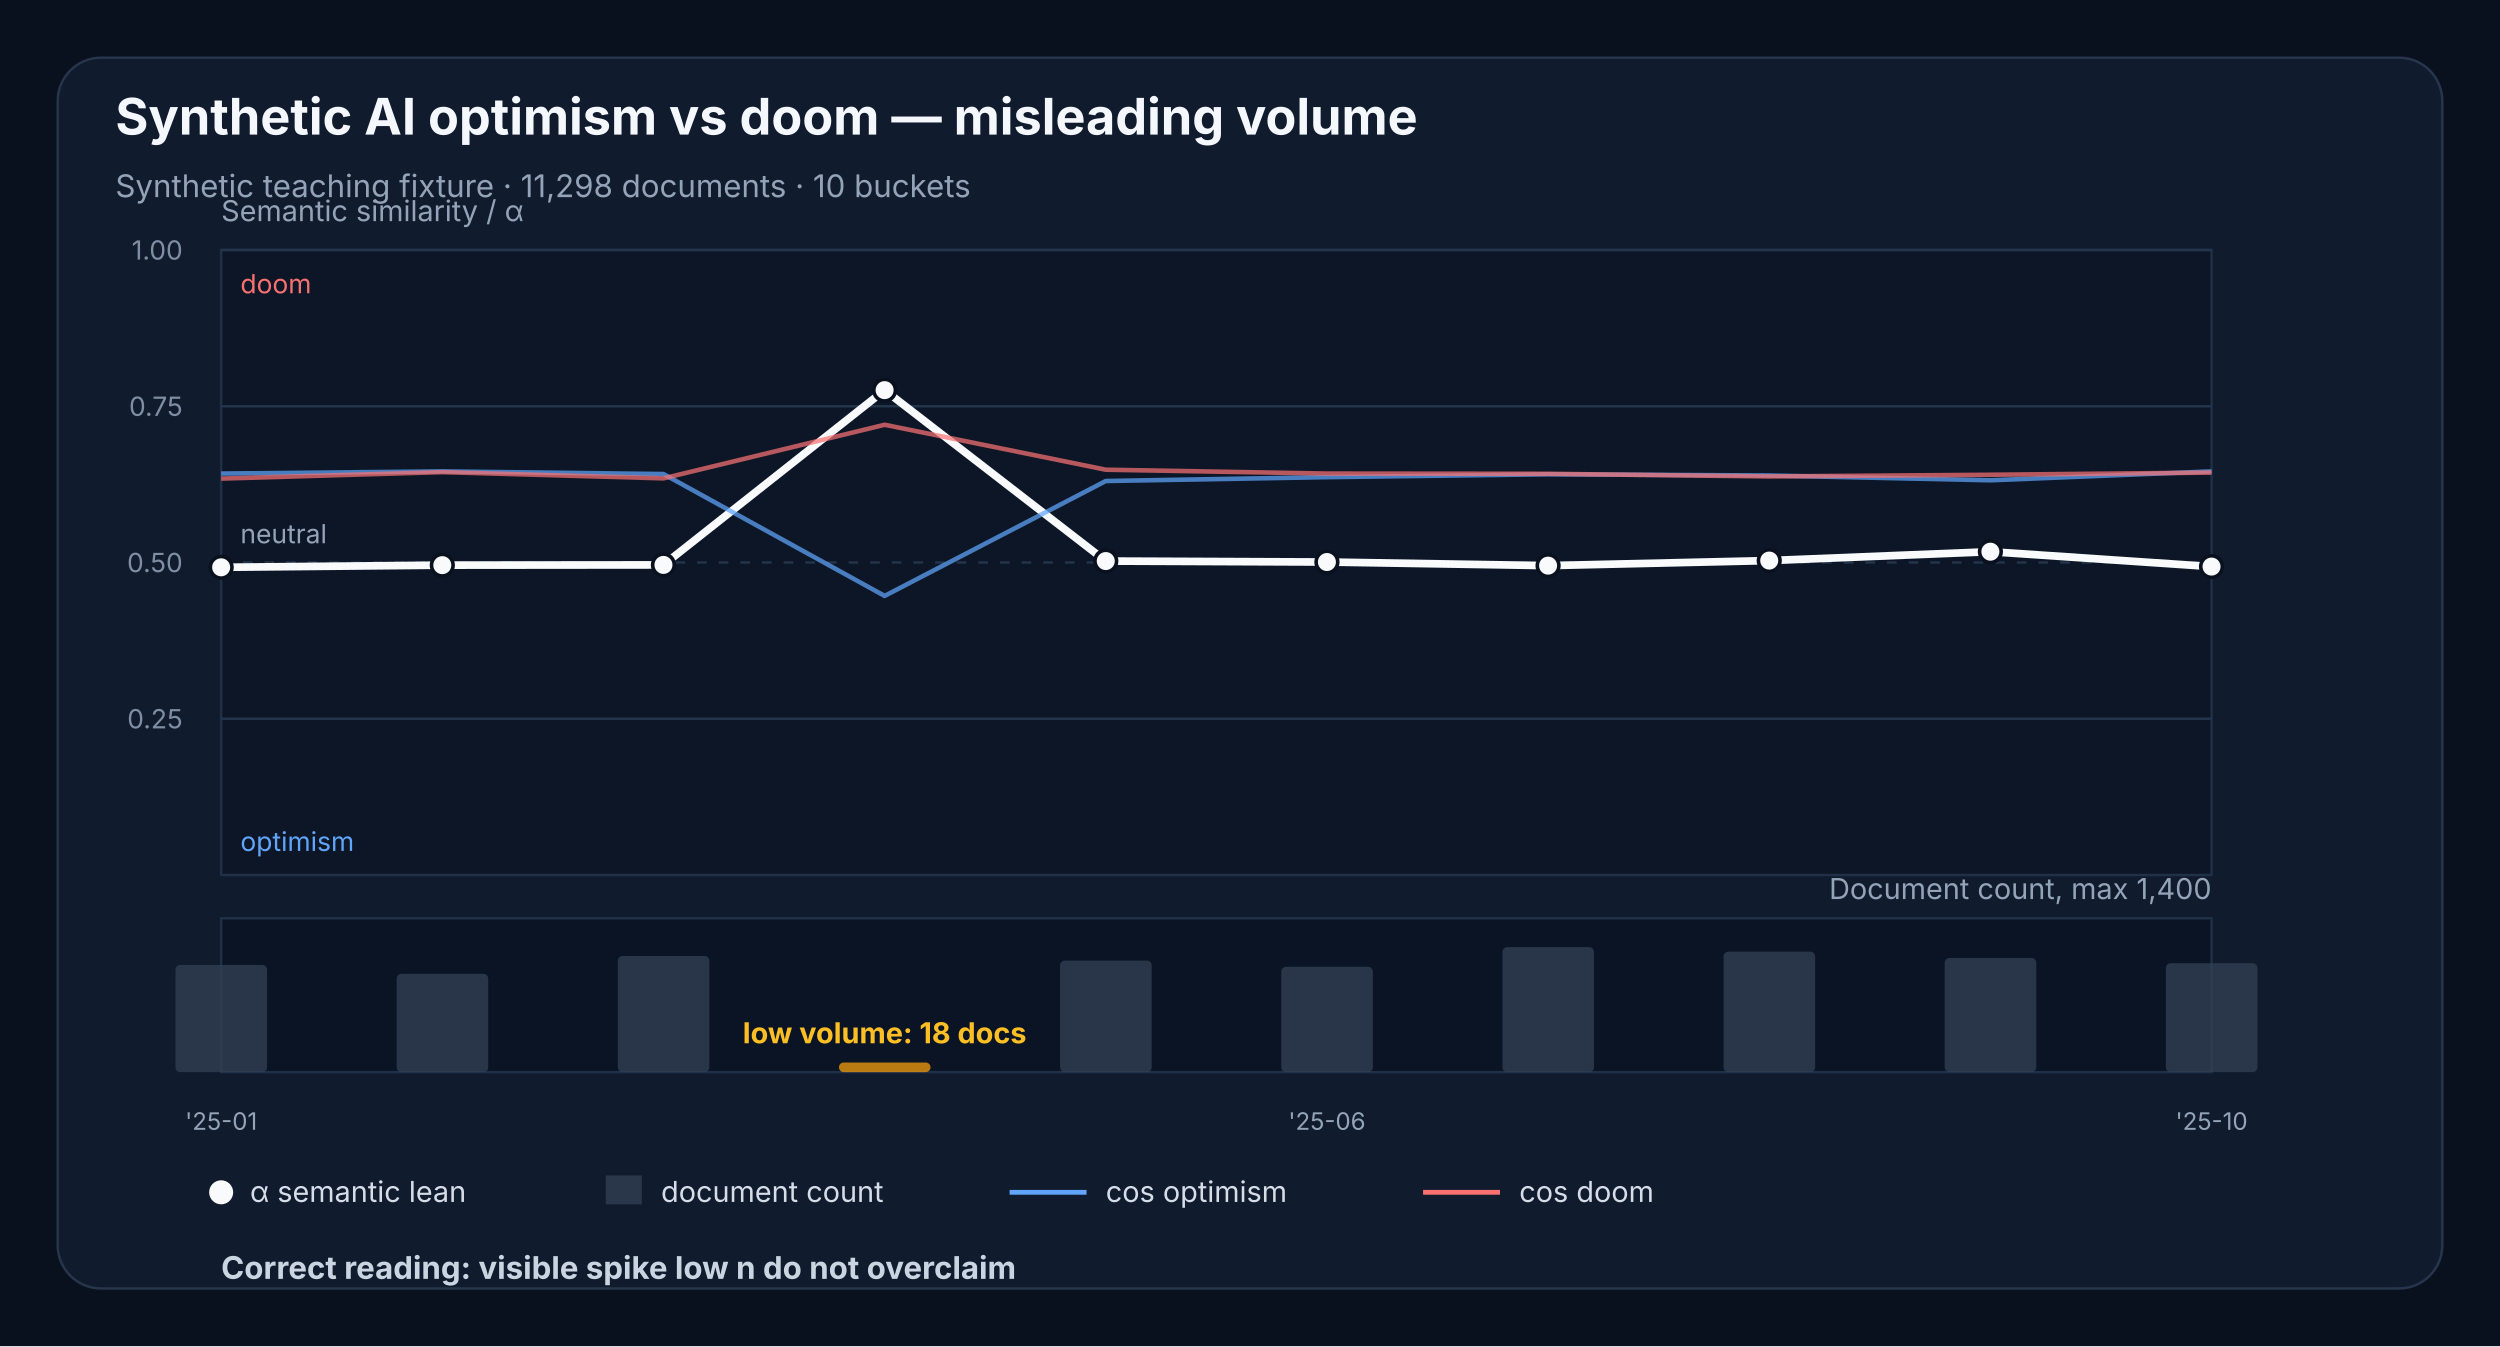
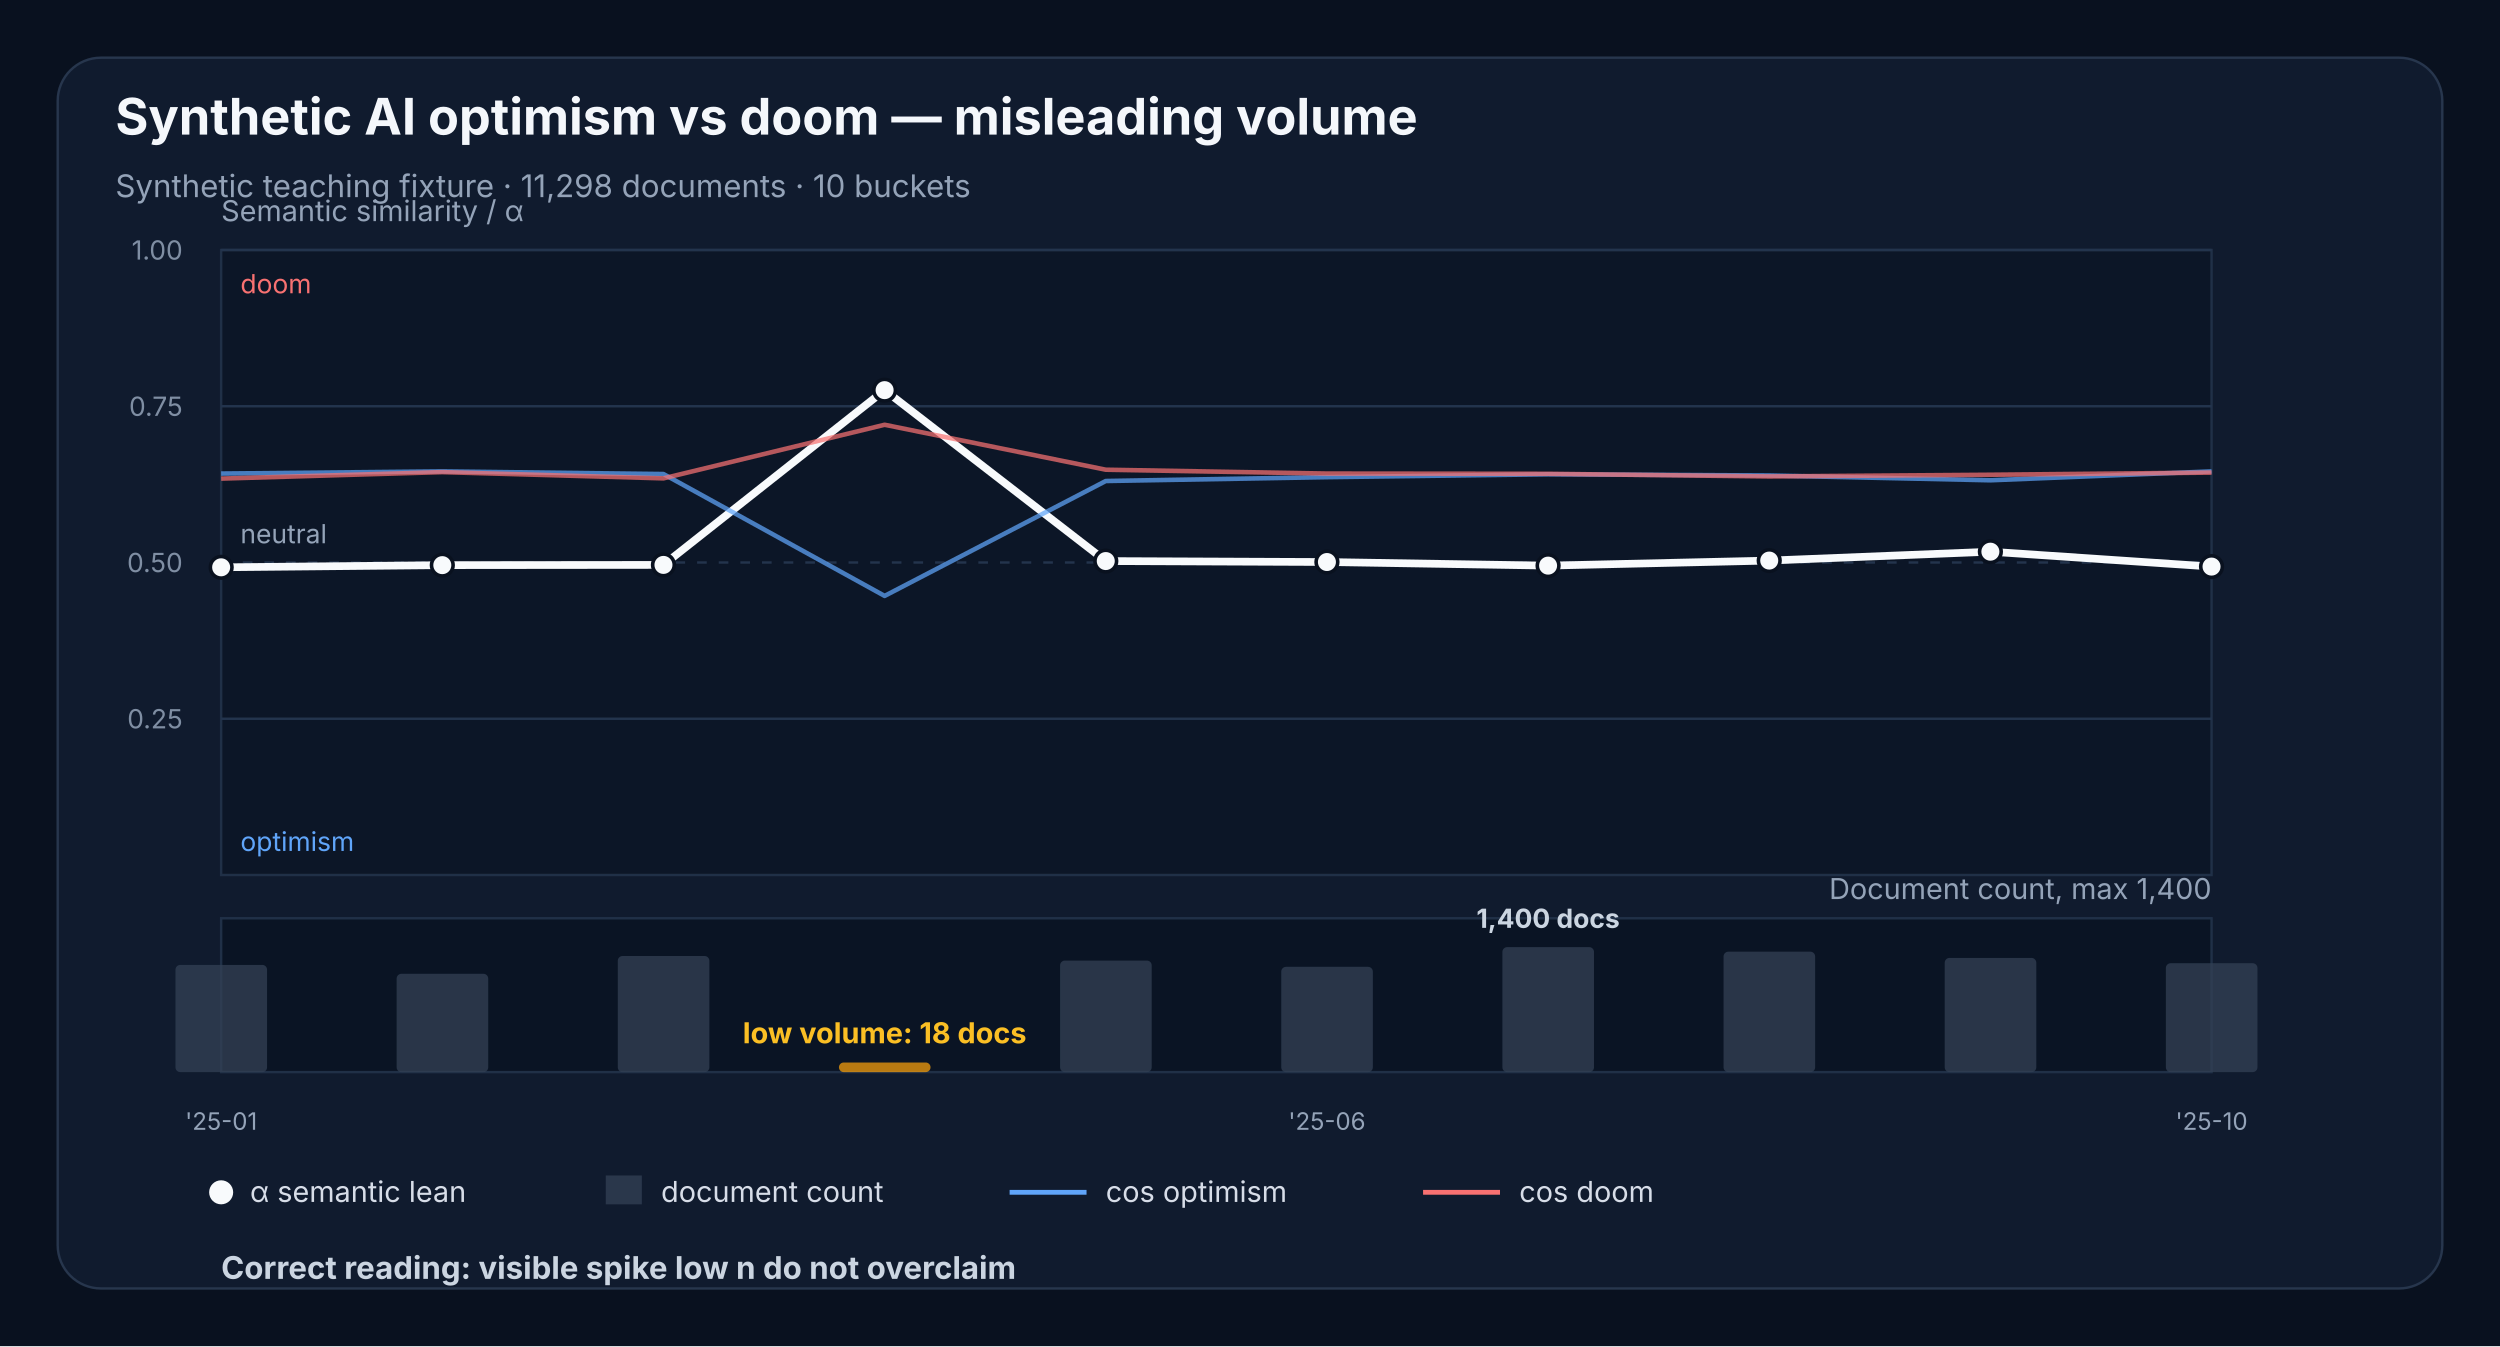
<svg xmlns="http://www.w3.org/2000/svg" width="1040" height="560" viewBox="0 0 1040 560" role="img" aria-label="Semantic trend teaching chart for misleading-volume">
  <rect width="100%" height="100%" fill="#09111f" />
  <rect x="24" y="24" width="992" height="512" rx="18" fill="#101b2e" stroke="#27364d" />
  <text x="48.0" y="56.0" fill="#f4f7fb" font-family="Inter, -apple-system, BlinkMacSystemFont, Segoe UI, sans-serif" font-size="21" font-weight="700" text-anchor="start">Synthetic AI optimism vs doom — misleading volume</text>
  <text x="48.0" y="82.0" fill="#94a3b8" font-family="Inter, -apple-system, BlinkMacSystemFont, Segoe UI, sans-serif" font-size="13" font-weight="400" text-anchor="start">Synthetic teaching fixture · 11,298 documents · 10 buckets</text>
  <rect x="92" y="104" width="828" height="260" fill="#0c1627" stroke="#203047" />
  <rect x="92" y="382" width="828" height="64" fill="#0a1424" stroke="#203047" />
  <text x="92.0" y="92.0" fill="#94a3b8" font-family="Inter, -apple-system, BlinkMacSystemFont, Segoe UI, sans-serif" font-size="12" font-weight="400" text-anchor="start">Semantic similarity / α</text>
  <text x="920.0" y="374.0" fill="#94a3b8" font-family="Inter, -apple-system, BlinkMacSystemFont, Segoe UI, sans-serif" font-size="12" font-weight="400" text-anchor="end">Document count, max 1,400</text>
  <line x1="92.0" y1="299.0" x2="920.0" y2="299.0" stroke="#23344d" stroke-width="1" />
  <text x="76.0" y="303.0" fill="#7f8ea3" font-family="Inter, -apple-system, BlinkMacSystemFont, Segoe UI, sans-serif" font-size="11" font-weight="400" text-anchor="end">0.25</text>
  <line x1="92.0" y1="234.0" x2="920.0" y2="234.0" stroke="#23344d" stroke-width="1" stroke-dasharray="4 5" />
  <text x="76.0" y="238.0" fill="#7f8ea3" font-family="Inter, -apple-system, BlinkMacSystemFont, Segoe UI, sans-serif" font-size="11" font-weight="400" text-anchor="end">0.50</text>
  <line x1="92.0" y1="169.0" x2="920.0" y2="169.0" stroke="#23344d" stroke-width="1" />
  <text x="76.0" y="173.0" fill="#7f8ea3" font-family="Inter, -apple-system, BlinkMacSystemFont, Segoe UI, sans-serif" font-size="11" font-weight="400" text-anchor="end">0.75</text>
  <line x1="92.0" y1="104.0" x2="920.0" y2="104.0" stroke="#23344d" stroke-width="1" />
  <text x="76.0" y="108.0" fill="#7f8ea3" font-family="Inter, -apple-system, BlinkMacSystemFont, Segoe UI, sans-serif" font-size="11" font-weight="400" text-anchor="end">1.00</text>
  <text x="100.0" y="122.0" fill="#f87171" font-family="Inter, -apple-system, BlinkMacSystemFont, Segoe UI, sans-serif" font-size="11" font-weight="400" text-anchor="start">doom</text>
  <text x="100.0" y="354.0" fill="#60a5fa" font-family="Inter, -apple-system, BlinkMacSystemFont, Segoe UI, sans-serif" font-size="11" font-weight="400" text-anchor="start">optimism</text>
  <text x="100.0" y="226.0" fill="#94a3b8" font-family="Inter, -apple-system, BlinkMacSystemFont, Segoe UI, sans-serif" font-size="11" font-weight="400" text-anchor="start">neutral</text>
  <g data-layer="volume-bars">
    <rect x="73.0" y="401.4" width="38.1" height="44.6" rx="2" fill="#334155" opacity="0.74" />
    <rect x="165.0" y="405.1" width="38.1" height="40.9" rx="2" fill="#334155" opacity="0.74" />
    <rect x="257.0" y="397.7" width="38.1" height="48.3" rx="2" fill="#334155" opacity="0.74" />
    <rect x="349.0" y="442.0" width="38.1" height="4.0" rx="2" fill="#f59e0b" opacity="0.74" />
    <text x="368.0" y="434.0" fill="#fbbf24" font-family="Inter, -apple-system, BlinkMacSystemFont, Segoe UI, sans-serif" font-size="12" font-weight="700" text-anchor="middle">low volume: 18 docs</text>
    <rect x="441.0" y="399.6" width="38.1" height="46.4" rx="2" fill="#334155" opacity="0.74" />
    <rect x="533.0" y="402.2" width="38.1" height="43.8" rx="2" fill="#334155" opacity="0.74" />
    <rect x="625.0" y="394.0" width="38.1" height="52.0" rx="2" fill="#334155" opacity="0.74" />
+     <text x="644.0" y="386.0" fill="#cbd5e1" font-family="Inter, -apple-system, BlinkMacSystemFont, Segoe UI, sans-serif" font-size="11" font-weight="700" text-anchor="middle">1,400 docs</text>
    <rect x="717.0" y="395.9" width="38.1" height="50.1" rx="2" fill="#334155" opacity="0.74" />
    <rect x="809.0" y="398.5" width="38.1" height="47.5" rx="2" fill="#334155" opacity="0.74" />
    <rect x="901.0" y="400.7" width="38.1" height="45.3" rx="2" fill="#334155" opacity="0.74" />
  </g>
  <g data-layer="semantic-lines">
    <polyline points="92.0,236.0 184.0,235.1 276.0,235.0 368.0,162.3 460.0,233.4 552.0,233.8 644.0,235.3 736.0,233.2 828.0,229.5 920.0,235.7" fill="none" stroke="#f8fafc" stroke-width="3.2" stroke-linejoin="round" stroke-linecap="round" />
    <polyline points="92.0,197.0 184.0,196.1 276.0,197.2 368.0,247.9 460.0,200.1 552.0,198.5 644.0,197.3 736.0,197.8 828.0,199.8 920.0,196.1" fill="none" stroke="#60a5fa" stroke-width="1.9" opacity="0.72" stroke-linejoin="round" />
    <polyline points="92.0,199.1 184.0,196.4 276.0,199.0 368.0,176.7 460.0,195.4 552.0,197.0 644.0,197.1 736.0,198.2 828.0,197.5 920.0,196.6" fill="none" stroke="#f87171" stroke-width="1.9" opacity="0.72" stroke-linejoin="round" />
    <circle cx="92.0" cy="236.0" r="4.5" fill="#f8fafc" stroke="#09111f" stroke-width="1.5" />
    <circle cx="184.0" cy="235.1" r="4.5" fill="#f8fafc" stroke="#09111f" stroke-width="1.5" />
    <circle cx="276.0" cy="235.0" r="4.5" fill="#f8fafc" stroke="#09111f" stroke-width="1.5" />
    <circle cx="368.0" cy="162.3" r="4.5" fill="#f8fafc" stroke="#09111f" stroke-width="1.5" />
    <circle cx="460.0" cy="233.4" r="4.5" fill="#f8fafc" stroke="#09111f" stroke-width="1.5" />
    <circle cx="552.0" cy="233.8" r="4.5" fill="#f8fafc" stroke="#09111f" stroke-width="1.5" />
    <circle cx="644.0" cy="235.3" r="4.5" fill="#f8fafc" stroke="#09111f" stroke-width="1.5" />
    <circle cx="736.0" cy="233.2" r="4.5" fill="#f8fafc" stroke="#09111f" stroke-width="1.5" />
    <circle cx="828.0" cy="229.5" r="4.5" fill="#f8fafc" stroke="#09111f" stroke-width="1.5" />
    <circle cx="920.0" cy="235.7" r="4.5" fill="#f8fafc" stroke="#09111f" stroke-width="1.5" />
  </g>
  <text x="92.0" y="470.0" fill="#94a3b8" font-family="Inter, -apple-system, BlinkMacSystemFont, Segoe UI, sans-serif" font-size="10" font-weight="400" text-anchor="middle">'25-01</text>
  <text x="552.0" y="470.0" fill="#94a3b8" font-family="Inter, -apple-system, BlinkMacSystemFont, Segoe UI, sans-serif" font-size="10" font-weight="400" text-anchor="middle">'25-06</text>
  <text x="920.0" y="470.0" fill="#94a3b8" font-family="Inter, -apple-system, BlinkMacSystemFont, Segoe UI, sans-serif" font-size="10" font-weight="400" text-anchor="middle">'25-10</text>
  <circle cx="92" cy="496" r="5" fill="#f8fafc" />
  <text x="104.0" y="500.0" fill="#d7dde8" font-family="Inter, -apple-system, BlinkMacSystemFont, Segoe UI, sans-serif" font-size="12" font-weight="400" text-anchor="start">α semantic lean</text>
  <rect x="252" y="489" width="15" height="12" fill="#334155" opacity="0.74" />
  <text x="275.0" y="500.0" fill="#d7dde8" font-family="Inter, -apple-system, BlinkMacSystemFont, Segoe UI, sans-serif" font-size="12" font-weight="400" text-anchor="start">document count</text>
  <line x1="420.0" y1="496.0" x2="452.0" y2="496.0" stroke="#60a5fa" stroke-width="2" />
  <text x="460.0" y="500.0" fill="#d7dde8" font-family="Inter, -apple-system, BlinkMacSystemFont, Segoe UI, sans-serif" font-size="12" font-weight="400" text-anchor="start">cos optimism</text>
  <line x1="592.0" y1="496.0" x2="624.0" y2="496.0" stroke="#f87171" stroke-width="2" />
  <text x="632.0" y="500.0" fill="#d7dde8" font-family="Inter, -apple-system, BlinkMacSystemFont, Segoe UI, sans-serif" font-size="12" font-weight="400" text-anchor="start">cos doom</text>
  <text x="92.0" y="532.0" fill="#cbd5e1" font-family="Inter, -apple-system, BlinkMacSystemFont, Segoe UI, sans-serif" font-size="13" font-weight="700" text-anchor="start">Correct reading: visible spike low n do not overclaim</text>
</svg>
